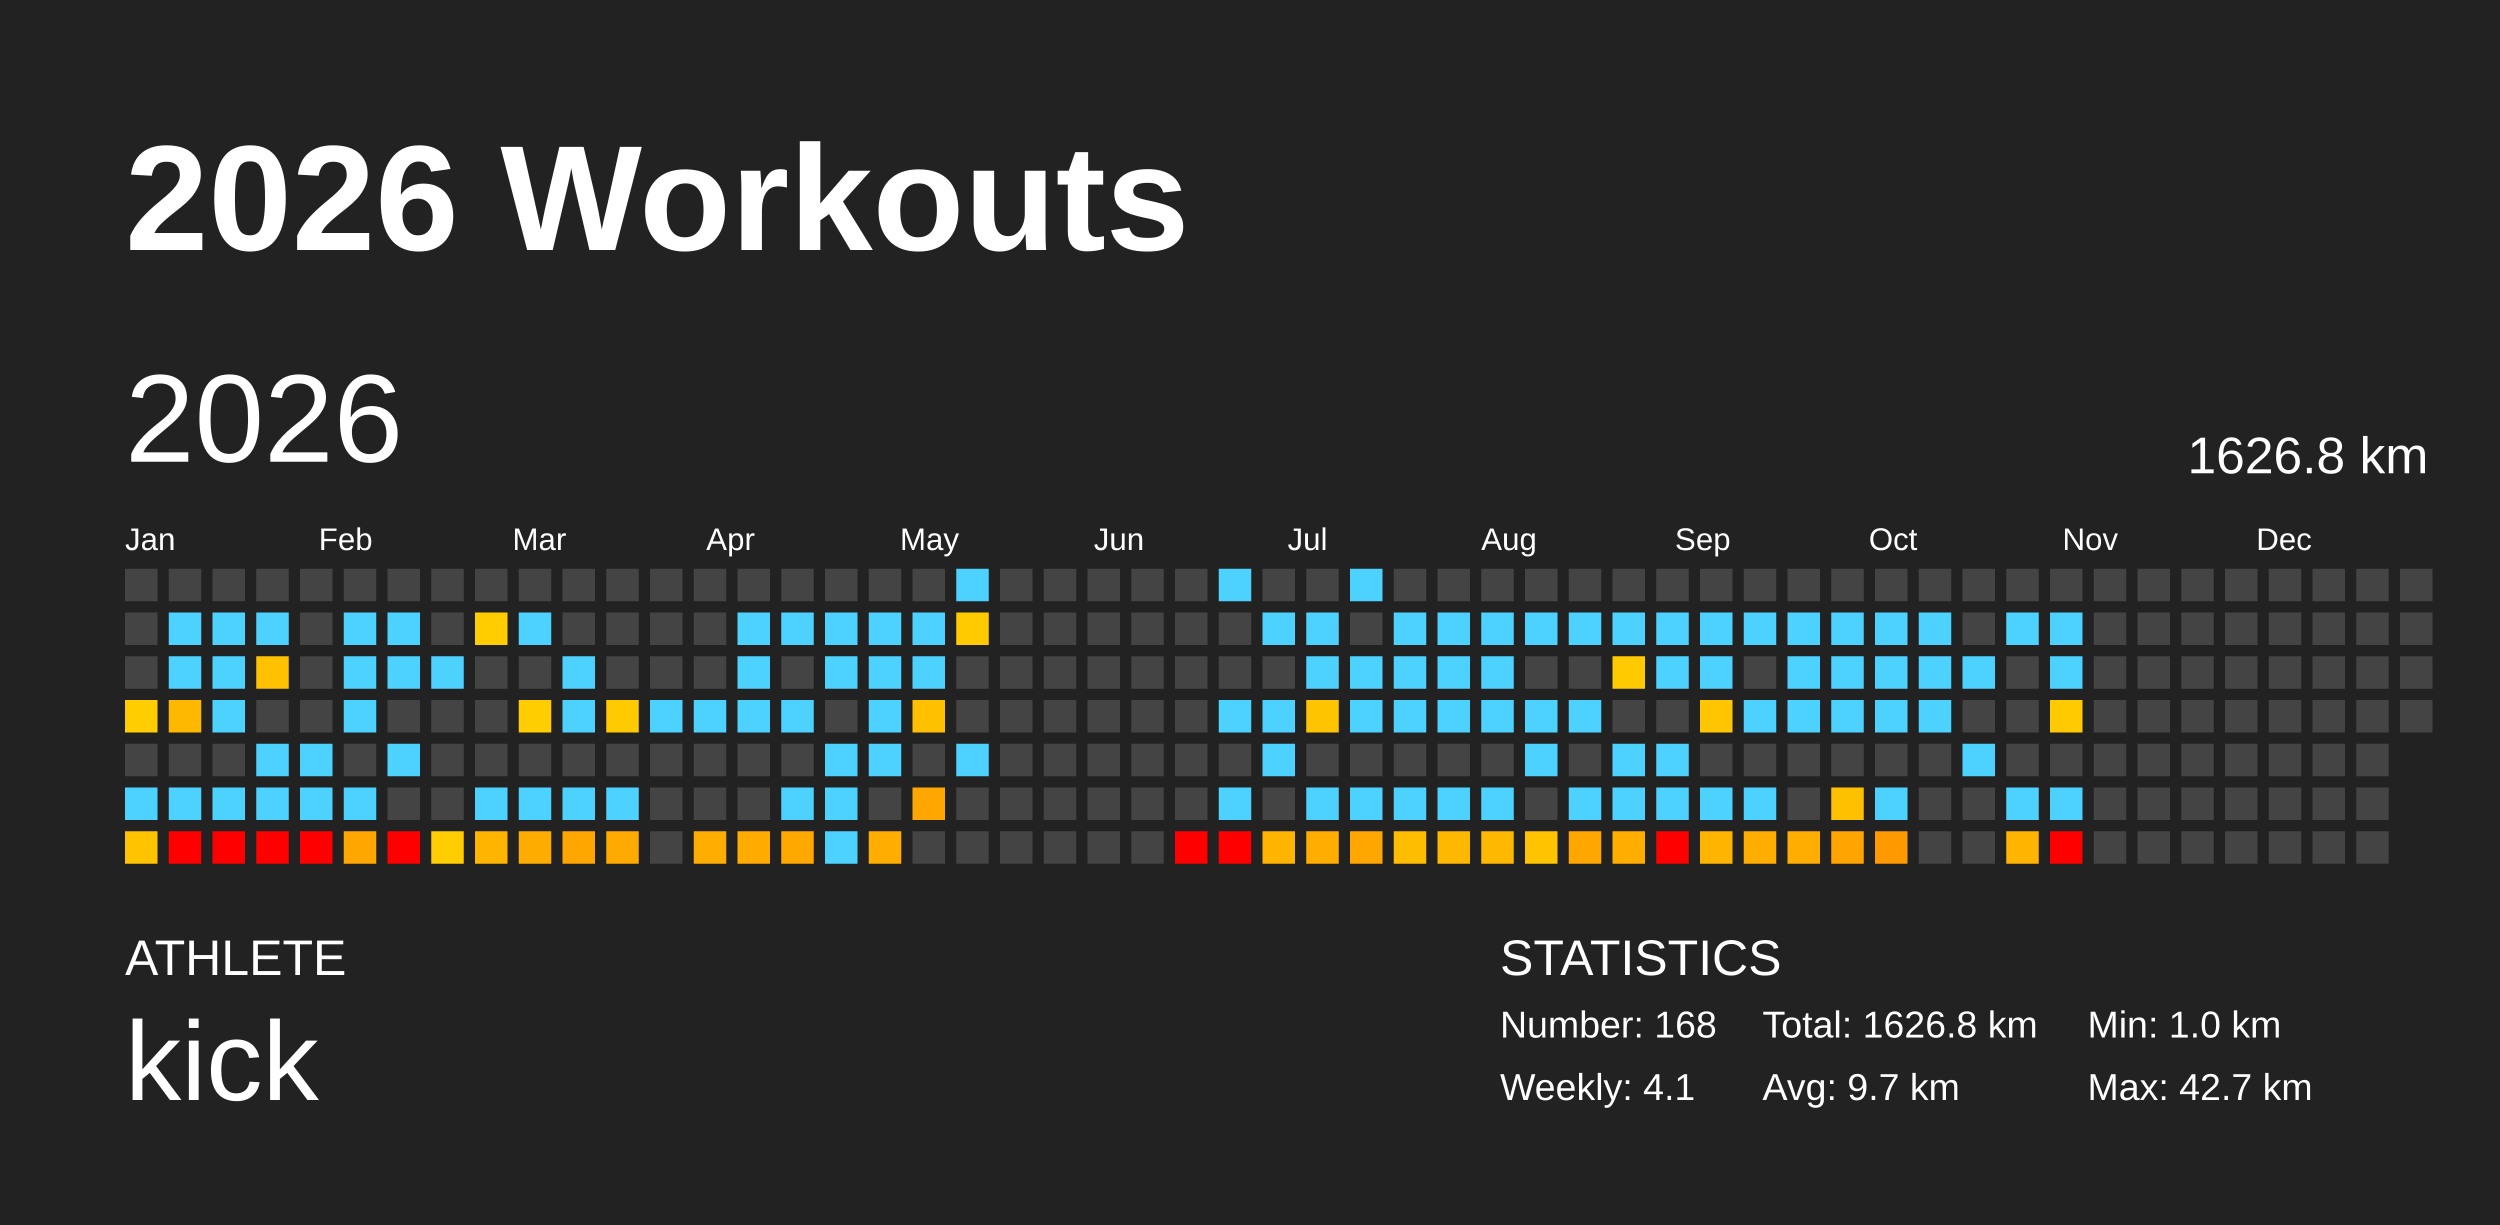
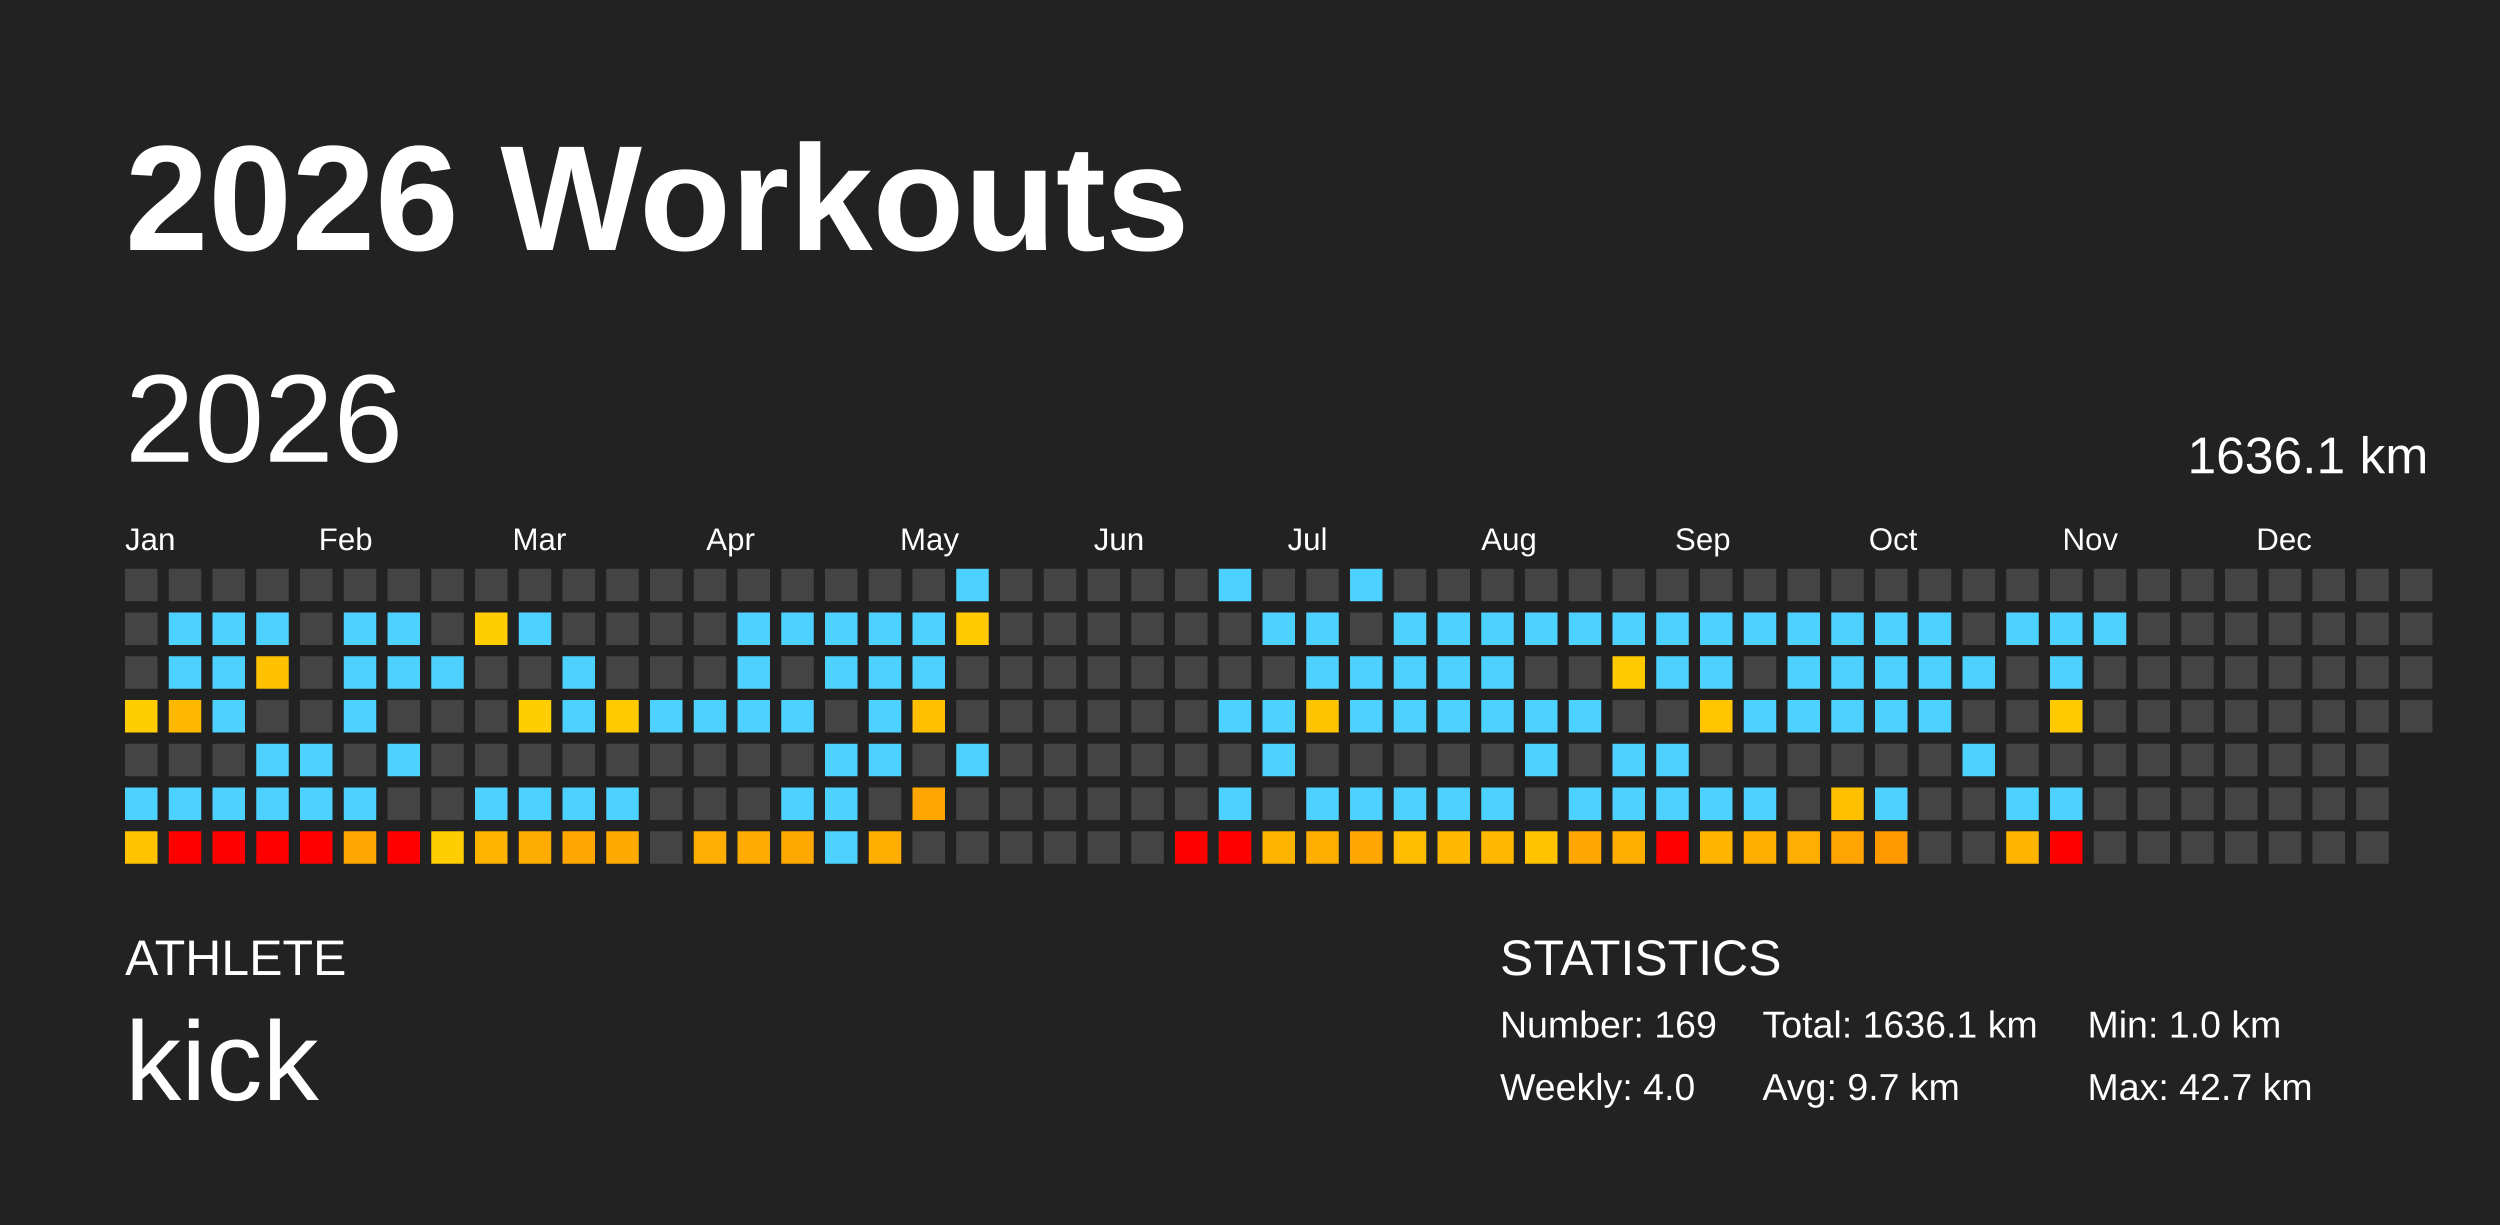
<svg xmlns="http://www.w3.org/2000/svg" baseProfile="full" height="98mm" version="1.1" viewBox="0,0,200,98" width="200mm">
  <defs />
  <rect fill="#222222" height="98" width="200" x="0" y="0" />
  <text fill="#FFFFFF" style="font-size:12px; font-family:Arial; font-weight:bold;" x="10" y="20">2026 Workouts</text>
  <text fill="#FFFFFF" style="font-size:4px; font-family:Arial" x="10" y="78">ATHLETE</text>
  <text fill="#FFFFFF" style="font-size:9px; font-family:Arial" x="10" y="88">kick</text>
  <text fill="#FFFFFF" style="font-size:4px; font-family:Arial" x="120" y="78">STATISTICS</text>
-   <text fill="#FFFFFF" style="font-size:3px; font-family:Arial" x="120" y="83">Number: 168</text>
-   <text fill="#FFFFFF" style="font-size:3px; font-family:Arial" x="120" y="88">Weekly: 4.1</text>
-   <text fill="#FFFFFF" style="font-size:3px; font-family:Arial" x="141" y="83">Total: 1626.8 km</text>
+   <text fill="#FFFFFF" style="font-size:3px; font-family:Arial" x="120" y="83">Number: 169</text>
+   <text fill="#FFFFFF" style="font-size:3px; font-family:Arial" x="120" y="88">Weekly: 4.0</text>
+   <text fill="#FFFFFF" style="font-size:3px; font-family:Arial" x="141" y="83">Total: 1636.1 km</text>
  <text fill="#FFFFFF" style="font-size:3px; font-family:Arial" x="141" y="88">Avg: 9.7 km</text>
  <text fill="#FFFFFF" style="font-size:3px; font-family:Arial" x="167" y="83">Min: 1.0 km</text>
  <text fill="#FFFFFF" style="font-size:3px; font-family:Arial" x="167" y="88">Max: 42.7 km</text>
  <text dominant-baseline="hanging" fill="#FFFFFF" style="font-size:10.0px; font-family:Arial;" x="10" y="30">2026</text>
-   <text dominant-baseline="hanging" fill="#FFFFFF" style="font-size:4.125px; font-family:Arial;" x="175" y="35">1626.8 km</text>
+   <text dominant-baseline="hanging" fill="#FFFFFF" style="font-size:4.125px; font-family:Arial;" x="175" y="35">1636.1 km</text>
  <text fill="#FFFFFF" style="font-size:2.5px; font-family:Arial" x="10.0" y="44">Jan</text>
  <text fill="#FFFFFF" style="font-size:2.5px; font-family:Arial" x="25.5" y="44">Feb</text>
  <text fill="#FFFFFF" style="font-size:2.5px; font-family:Arial" x="41.0" y="44">Mar</text>
  <text fill="#FFFFFF" style="font-size:2.5px; font-family:Arial" x="56.5" y="44">Apr</text>
  <text fill="#FFFFFF" style="font-size:2.5px; font-family:Arial" x="72.0" y="44">May</text>
  <text fill="#FFFFFF" style="font-size:2.5px; font-family:Arial" x="87.5" y="44">Jun</text>
  <text fill="#FFFFFF" style="font-size:2.5px; font-family:Arial" x="103.0" y="44">Jul</text>
  <text fill="#FFFFFF" style="font-size:2.5px; font-family:Arial" x="118.5" y="44">Aug</text>
  <text fill="#FFFFFF" style="font-size:2.5px; font-family:Arial" x="134.0" y="44">Sep</text>
  <text fill="#FFFFFF" style="font-size:2.5px; font-family:Arial" x="149.5" y="44">Oct</text>
  <text fill="#FFFFFF" style="font-size:2.5px; font-family:Arial" x="165.0" y="44">Nov</text>
  <text fill="#FFFFFF" style="font-size:2.5px; font-family:Arial" x="180.5" y="44">Dec</text>
  <rect fill="#444444" height="2.6" width="2.6" x="10.0" y="45.5" />
  <rect fill="#444444" height="2.6" width="2.6" x="10.0" y="49.0" />
  <rect fill="#444444" height="2.6" width="2.6" x="10.0" y="52.5" />
  <rect fill="#ffcd00" height="2.6" width="2.6" x="10.0" y="56.0" />
  <rect fill="#444444" height="2.6" width="2.6" x="10.0" y="59.5" />
  <rect fill="#4dd2ff" height="2.6" width="2.6" x="10.0" y="63.0" />
  <rect fill="#ffc300" height="2.6" width="2.6" x="10.0" y="66.5" />
  <rect fill="#444444" height="2.6" width="2.6" x="13.5" y="45.5" />
  <rect fill="#4dd2ff" height="2.6" width="2.6" x="13.5" y="49.0" />
  <rect fill="#4dd2ff" height="2.6" width="2.6" x="13.5" y="52.5" />
  <rect fill="#ffb800" height="2.6" width="2.6" x="13.5" y="56.0" />
  <rect fill="#444444" height="2.6" width="2.6" x="13.5" y="59.5" />
  <rect fill="#4dd2ff" height="2.6" width="2.6" x="13.5" y="63.0" />
  <rect fill="red" height="2.6" width="2.6" x="13.5" y="66.5" />
  <rect fill="#444444" height="2.6" width="2.6" x="17.0" y="45.5" />
  <rect fill="#4dd2ff" height="2.6" width="2.6" x="17.0" y="49.0" />
  <rect fill="#4dd2ff" height="2.6" width="2.6" x="17.0" y="52.5" />
  <rect fill="#4dd2ff" height="2.6" width="2.6" x="17.0" y="56.0" />
  <rect fill="#444444" height="2.6" width="2.6" x="17.0" y="59.5" />
  <rect fill="#4dd2ff" height="2.6" width="2.6" x="17.0" y="63.0" />
  <rect fill="red" height="2.6" width="2.6" x="17.0" y="66.5" />
  <rect fill="#444444" height="2.6" width="2.6" x="20.5" y="45.5" />
  <rect fill="#4dd2ff" height="2.6" width="2.6" x="20.5" y="49.0" />
  <rect fill="#ffc100" height="2.6" width="2.6" x="20.5" y="52.5" />
  <rect fill="#444444" height="2.6" width="2.6" x="20.5" y="56.0" />
  <rect fill="#4dd2ff" height="2.6" width="2.6" x="20.5" y="59.5" />
  <rect fill="#4dd2ff" height="2.6" width="2.6" x="20.5" y="63.0" />
  <rect fill="red" height="2.6" width="2.6" x="20.5" y="66.5" />
  <rect fill="#444444" height="2.6" width="2.6" x="24.0" y="45.5" />
  <rect fill="#444444" height="2.6" width="2.6" x="24.0" y="49.0" />
  <rect fill="#444444" height="2.6" width="2.6" x="24.0" y="52.5" />
  <rect fill="#444444" height="2.6" width="2.6" x="24.0" y="56.0" />
  <rect fill="#4dd2ff" height="2.6" width="2.6" x="24.0" y="59.5" />
  <rect fill="#4dd2ff" height="2.6" width="2.6" x="24.0" y="63.0" />
  <rect fill="red" height="2.6" width="2.6" x="24.0" y="66.5" />
  <rect fill="#444444" height="2.6" width="2.6" x="27.5" y="45.5" />
  <rect fill="#4dd2ff" height="2.6" width="2.6" x="27.5" y="49.0" />
  <rect fill="#4dd2ff" height="2.6" width="2.6" x="27.5" y="52.5" />
  <rect fill="#4dd2ff" height="2.6" width="2.6" x="27.5" y="56.0" />
  <rect fill="#444444" height="2.6" width="2.6" x="27.5" y="59.5" />
  <rect fill="#4dd2ff" height="2.6" width="2.6" x="27.5" y="63.0" />
  <rect fill="#ffa700" height="2.6" width="2.6" x="27.5" y="66.5" />
  <rect fill="#444444" height="2.6" width="2.6" x="31.0" y="45.5" />
  <rect fill="#4dd2ff" height="2.6" width="2.6" x="31.0" y="49.0" />
  <rect fill="#4dd2ff" height="2.6" width="2.6" x="31.0" y="52.5" />
  <rect fill="#444444" height="2.6" width="2.6" x="31.0" y="56.0" />
  <rect fill="#4dd2ff" height="2.6" width="2.6" x="31.0" y="59.5" />
  <rect fill="#444444" height="2.6" width="2.6" x="31.0" y="63.0" />
  <rect fill="red" height="2.6" width="2.6" x="31.0" y="66.5" />
  <rect fill="#444444" height="2.6" width="2.6" x="34.5" y="45.5" />
  <rect fill="#444444" height="2.6" width="2.6" x="34.5" y="49.0" />
  <rect fill="#4dd2ff" height="2.6" width="2.6" x="34.5" y="52.5" />
  <rect fill="#444444" height="2.6" width="2.6" x="34.5" y="56.0" />
  <rect fill="#444444" height="2.6" width="2.6" x="34.5" y="59.5" />
  <rect fill="#444444" height="2.6" width="2.6" x="34.5" y="63.0" />
  <rect fill="#ffcd00" height="2.6" width="2.6" x="34.5" y="66.5" />
  <rect fill="#444444" height="2.6" width="2.6" x="38.0" y="45.5" />
  <rect fill="#ffcd00" height="2.6" width="2.6" x="38.0" y="49.0" />
  <rect fill="#444444" height="2.6" width="2.6" x="38.0" y="52.5" />
  <rect fill="#444444" height="2.6" width="2.6" x="38.0" y="56.0" />
  <rect fill="#444444" height="2.6" width="2.6" x="38.0" y="59.5" />
  <rect fill="#4dd2ff" height="2.6" width="2.6" x="38.0" y="63.0" />
  <rect fill="#ffb500" height="2.6" width="2.6" x="38.0" y="66.5" />
  <rect fill="#444444" height="2.6" width="2.6" x="41.5" y="45.5" />
  <rect fill="#4dd2ff" height="2.6" width="2.6" x="41.5" y="49.0" />
  <rect fill="#444444" height="2.6" width="2.6" x="41.5" y="52.5" />
  <rect fill="#ffcd00" height="2.6" width="2.6" x="41.5" y="56.0" />
  <rect fill="#444444" height="2.6" width="2.6" x="41.5" y="59.5" />
  <rect fill="#4dd2ff" height="2.6" width="2.6" x="41.5" y="63.0" />
  <rect fill="#ffac00" height="2.6" width="2.6" x="41.5" y="66.5" />
  <rect fill="#444444" height="2.6" width="2.6" x="45.0" y="45.5" />
  <rect fill="#444444" height="2.6" width="2.6" x="45.0" y="49.0" />
  <rect fill="#4dd2ff" height="2.6" width="2.6" x="45.0" y="52.5" />
  <rect fill="#4dd2ff" height="2.6" width="2.6" x="45.0" y="56.0" />
  <rect fill="#444444" height="2.6" width="2.6" x="45.0" y="59.5" />
  <rect fill="#4dd2ff" height="2.6" width="2.6" x="45.0" y="63.0" />
  <rect fill="#ffa600" height="2.6" width="2.6" x="45.0" y="66.5" />
  <rect fill="#444444" height="2.6" width="2.6" x="48.5" y="45.5" />
  <rect fill="#444444" height="2.6" width="2.6" x="48.5" y="49.0" />
  <rect fill="#444444" height="2.6" width="2.6" x="48.5" y="52.5" />
  <rect fill="#ffcb00" height="2.6" width="2.6" x="48.5" y="56.0" />
  <rect fill="#444444" height="2.6" width="2.6" x="48.5" y="59.5" />
  <rect fill="#4dd2ff" height="2.6" width="2.6" x="48.5" y="63.0" />
  <rect fill="#ffaa00" height="2.6" width="2.6" x="48.5" y="66.5" />
  <rect fill="#444444" height="2.6" width="2.6" x="52.0" y="45.5" />
  <rect fill="#444444" height="2.6" width="2.6" x="52.0" y="49.0" />
  <rect fill="#444444" height="2.6" width="2.6" x="52.0" y="52.5" />
  <rect fill="#4dd2ff" height="2.6" width="2.6" x="52.0" y="56.0" />
  <rect fill="#444444" height="2.6" width="2.6" x="52.0" y="59.5" />
  <rect fill="#444444" height="2.6" width="2.6" x="52.0" y="63.0" />
  <rect fill="#444444" height="2.6" width="2.6" x="52.0" y="66.5" />
  <rect fill="#444444" height="2.6" width="2.6" x="55.5" y="45.5" />
  <rect fill="#444444" height="2.6" width="2.6" x="55.5" y="49.0" />
  <rect fill="#444444" height="2.6" width="2.6" x="55.5" y="52.5" />
  <rect fill="#4dd2ff" height="2.6" width="2.6" x="55.5" y="56.0" />
  <rect fill="#444444" height="2.6" width="2.6" x="55.5" y="59.5" />
  <rect fill="#444444" height="2.6" width="2.6" x="55.5" y="63.0" />
  <rect fill="#ffad00" height="2.6" width="2.6" x="55.5" y="66.5" />
  <rect fill="#444444" height="2.6" width="2.6" x="59.0" y="45.5" />
  <rect fill="#4dd2ff" height="2.6" width="2.6" x="59.0" y="49.0" />
  <rect fill="#4dd2ff" height="2.6" width="2.6" x="59.0" y="52.5" />
  <rect fill="#4dd2ff" height="2.6" width="2.6" x="59.0" y="56.0" />
  <rect fill="#444444" height="2.6" width="2.6" x="59.0" y="59.5" />
  <rect fill="#444444" height="2.6" width="2.6" x="59.0" y="63.0" />
  <rect fill="#ffab00" height="2.6" width="2.6" x="59.0" y="66.5" />
  <rect fill="#444444" height="2.6" width="2.6" x="62.5" y="45.5" />
  <rect fill="#4dd2ff" height="2.6" width="2.6" x="62.5" y="49.0" />
  <rect fill="#444444" height="2.6" width="2.6" x="62.5" y="52.5" />
  <rect fill="#4dd2ff" height="2.6" width="2.6" x="62.5" y="56.0" />
  <rect fill="#444444" height="2.6" width="2.6" x="62.5" y="59.5" />
  <rect fill="#4dd2ff" height="2.6" width="2.6" x="62.5" y="63.0" />
  <rect fill="#ffa900" height="2.6" width="2.6" x="62.5" y="66.5" />
  <rect fill="#444444" height="2.6" width="2.6" x="66.0" y="45.5" />
  <rect fill="#4dd2ff" height="2.6" width="2.6" x="66.0" y="49.0" />
  <rect fill="#4dd2ff" height="2.6" width="2.6" x="66.0" y="52.5" />
  <rect fill="#444444" height="2.6" width="2.6" x="66.0" y="56.0" />
  <rect fill="#4dd2ff" height="2.6" width="2.6" x="66.0" y="59.5" />
  <rect fill="#4dd2ff" height="2.6" width="2.6" x="66.0" y="63.0" />
  <rect fill="#4dd2ff" height="2.6" width="2.6" x="66.0" y="66.5" />
  <rect fill="#444444" height="2.6" width="2.6" x="69.5" y="45.5" />
  <rect fill="#4dd2ff" height="2.6" width="2.6" x="69.5" y="49.0" />
  <rect fill="#4dd2ff" height="2.6" width="2.6" x="69.5" y="52.5" />
  <rect fill="#4dd2ff" height="2.6" width="2.6" x="69.5" y="56.0" />
  <rect fill="#4dd2ff" height="2.6" width="2.6" x="69.5" y="59.5" />
  <rect fill="#444444" height="2.6" width="2.6" x="69.5" y="63.0" />
  <rect fill="#ffae00" height="2.6" width="2.6" x="69.5" y="66.5" />
  <rect fill="#444444" height="2.6" width="2.6" x="73.0" y="45.5" />
  <rect fill="#4dd2ff" height="2.6" width="2.6" x="73.0" y="49.0" />
  <rect fill="#4dd2ff" height="2.6" width="2.6" x="73.0" y="52.5" />
  <rect fill="#ffc000" height="2.6" width="2.6" x="73.0" y="56.0" />
  <rect fill="#444444" height="2.6" width="2.6" x="73.0" y="59.5" />
  <rect fill="#ffa700" height="2.6" width="2.6" x="73.0" y="63.0" />
  <rect fill="#444444" height="2.6" width="2.6" x="73.0" y="66.5" />
  <rect fill="#4dd2ff" height="2.6" width="2.6" x="76.5" y="45.5" />
  <rect fill="#ffcb00" height="2.6" width="2.6" x="76.5" y="49.0" />
  <rect fill="#444444" height="2.6" width="2.6" x="76.5" y="52.5" />
  <rect fill="#444444" height="2.6" width="2.6" x="76.5" y="56.0" />
  <rect fill="#4dd2ff" height="2.6" width="2.6" x="76.5" y="59.5" />
  <rect fill="#444444" height="2.6" width="2.6" x="76.5" y="63.0" />
  <rect fill="#444444" height="2.6" width="2.6" x="76.5" y="66.5" />
  <rect fill="#444444" height="2.6" width="2.6" x="80.0" y="45.5" />
  <rect fill="#444444" height="2.6" width="2.6" x="80.0" y="49.0" />
  <rect fill="#444444" height="2.6" width="2.6" x="80.0" y="52.5" />
  <rect fill="#444444" height="2.6" width="2.6" x="80.0" y="56.0" />
  <rect fill="#444444" height="2.6" width="2.6" x="80.0" y="59.5" />
  <rect fill="#444444" height="2.6" width="2.6" x="80.0" y="63.0" />
  <rect fill="#444444" height="2.6" width="2.6" x="80.0" y="66.5" />
  <rect fill="#444444" height="2.6" width="2.6" x="83.5" y="45.5" />
  <rect fill="#444444" height="2.6" width="2.6" x="83.5" y="49.0" />
  <rect fill="#444444" height="2.6" width="2.6" x="83.5" y="52.5" />
  <rect fill="#444444" height="2.6" width="2.6" x="83.5" y="56.0" />
  <rect fill="#444444" height="2.6" width="2.6" x="83.5" y="59.5" />
  <rect fill="#444444" height="2.6" width="2.6" x="83.5" y="63.0" />
  <rect fill="#444444" height="2.6" width="2.6" x="83.5" y="66.5" />
  <rect fill="#444444" height="2.6" width="2.6" x="87.0" y="45.5" />
  <rect fill="#444444" height="2.6" width="2.6" x="87.0" y="49.0" />
  <rect fill="#444444" height="2.6" width="2.6" x="87.0" y="52.5" />
  <rect fill="#444444" height="2.6" width="2.6" x="87.0" y="56.0" />
  <rect fill="#444444" height="2.6" width="2.6" x="87.0" y="59.5" />
  <rect fill="#444444" height="2.6" width="2.6" x="87.0" y="63.0" />
  <rect fill="#444444" height="2.6" width="2.6" x="87.0" y="66.5" />
  <rect fill="#444444" height="2.6" width="2.6" x="90.5" y="45.5" />
  <rect fill="#444444" height="2.6" width="2.6" x="90.5" y="49.0" />
  <rect fill="#444444" height="2.6" width="2.6" x="90.5" y="52.5" />
  <rect fill="#444444" height="2.6" width="2.6" x="90.5" y="56.0" />
  <rect fill="#444444" height="2.6" width="2.6" x="90.5" y="59.5" />
  <rect fill="#444444" height="2.6" width="2.6" x="90.5" y="63.0" />
  <rect fill="#444444" height="2.6" width="2.6" x="90.5" y="66.5" />
  <rect fill="#444444" height="2.6" width="2.6" x="94.0" y="45.5" />
  <rect fill="#444444" height="2.6" width="2.6" x="94.0" y="49.0" />
  <rect fill="#444444" height="2.6" width="2.6" x="94.0" y="52.5" />
  <rect fill="#444444" height="2.6" width="2.6" x="94.0" y="56.0" />
  <rect fill="#444444" height="2.6" width="2.6" x="94.0" y="59.5" />
  <rect fill="#444444" height="2.6" width="2.6" x="94.0" y="63.0" />
  <rect fill="red" height="2.6" width="2.6" x="94.0" y="66.5" />
  <rect fill="#4dd2ff" height="2.6" width="2.6" x="97.5" y="45.5" />
  <rect fill="#444444" height="2.6" width="2.6" x="97.5" y="49.0" />
  <rect fill="#444444" height="2.6" width="2.6" x="97.5" y="52.5" />
  <rect fill="#4dd2ff" height="2.6" width="2.6" x="97.5" y="56.0" />
  <rect fill="#444444" height="2.6" width="2.6" x="97.5" y="59.5" />
  <rect fill="#4dd2ff" height="2.6" width="2.6" x="97.5" y="63.0" />
  <rect fill="red" height="2.6" width="2.6" x="97.5" y="66.5" />
  <rect fill="#444444" height="2.6" width="2.6" x="101.0" y="45.5" />
  <rect fill="#4dd2ff" height="2.6" width="2.6" x="101.0" y="49.0" />
  <rect fill="#444444" height="2.6" width="2.6" x="101.0" y="52.5" />
  <rect fill="#4dd2ff" height="2.6" width="2.6" x="101.0" y="56.0" />
  <rect fill="#4dd2ff" height="2.6" width="2.6" x="101.0" y="59.5" />
  <rect fill="#444444" height="2.6" width="2.6" x="101.0" y="63.0" />
  <rect fill="#ffb400" height="2.6" width="2.6" x="101.0" y="66.5" />
  <rect fill="#444444" height="2.6" width="2.6" x="104.5" y="45.5" />
  <rect fill="#4dd2ff" height="2.6" width="2.6" x="104.5" y="49.0" />
  <rect fill="#4dd2ff" height="2.6" width="2.6" x="104.5" y="52.5" />
  <rect fill="#ffc400" height="2.6" width="2.6" x="104.5" y="56.0" />
  <rect fill="#444444" height="2.6" width="2.6" x="104.5" y="59.5" />
  <rect fill="#4dd2ff" height="2.6" width="2.6" x="104.5" y="63.0" />
  <rect fill="#ffae00" height="2.6" width="2.6" x="104.5" y="66.5" />
  <rect fill="#4dd2ff" height="2.6" width="2.6" x="108.0" y="45.5" />
  <rect fill="#444444" height="2.6" width="2.6" x="108.0" y="49.0" />
  <rect fill="#4dd2ff" height="2.6" width="2.6" x="108.0" y="52.5" />
  <rect fill="#4dd2ff" height="2.6" width="2.6" x="108.0" y="56.0" />
  <rect fill="#444444" height="2.6" width="2.6" x="108.0" y="59.5" />
  <rect fill="#4dd2ff" height="2.6" width="2.6" x="108.0" y="63.0" />
  <rect fill="#ffa700" height="2.6" width="2.6" x="108.0" y="66.5" />
  <rect fill="#444444" height="2.6" width="2.6" x="111.5" y="45.5" />
  <rect fill="#4dd2ff" height="2.6" width="2.6" x="111.5" y="49.0" />
  <rect fill="#4dd2ff" height="2.6" width="2.6" x="111.5" y="52.5" />
  <rect fill="#4dd2ff" height="2.6" width="2.6" x="111.5" y="56.0" />
  <rect fill="#444444" height="2.6" width="2.6" x="111.5" y="59.5" />
  <rect fill="#4dd2ff" height="2.6" width="2.6" x="111.5" y="63.0" />
  <rect fill="#ffbd00" height="2.6" width="2.6" x="111.5" y="66.5" />
  <rect fill="#444444" height="2.6" width="2.6" x="115.0" y="45.5" />
  <rect fill="#4dd2ff" height="2.6" width="2.6" x="115.0" y="49.0" />
  <rect fill="#4dd2ff" height="2.6" width="2.6" x="115.0" y="52.5" />
  <rect fill="#4dd2ff" height="2.6" width="2.6" x="115.0" y="56.0" />
  <rect fill="#444444" height="2.6" width="2.6" x="115.0" y="59.5" />
  <rect fill="#4dd2ff" height="2.6" width="2.6" x="115.0" y="63.0" />
  <rect fill="#ffb800" height="2.6" width="2.6" x="115.0" y="66.5" />
  <rect fill="#444444" height="2.6" width="2.6" x="118.5" y="45.5" />
  <rect fill="#4dd2ff" height="2.6" width="2.6" x="118.5" y="49.0" />
  <rect fill="#4dd2ff" height="2.6" width="2.6" x="118.5" y="52.5" />
  <rect fill="#4dd2ff" height="2.6" width="2.6" x="118.5" y="56.0" />
  <rect fill="#444444" height="2.6" width="2.6" x="118.5" y="59.5" />
  <rect fill="#4dd2ff" height="2.6" width="2.6" x="118.5" y="63.0" />
  <rect fill="#ffb800" height="2.6" width="2.6" x="118.5" y="66.5" />
  <rect fill="#444444" height="2.6" width="2.6" x="122.0" y="45.5" />
  <rect fill="#4dd2ff" height="2.6" width="2.6" x="122.0" y="49.0" />
  <rect fill="#444444" height="2.6" width="2.6" x="122.0" y="52.5" />
  <rect fill="#4dd2ff" height="2.6" width="2.6" x="122.0" y="56.0" />
  <rect fill="#4dd2ff" height="2.6" width="2.6" x="122.0" y="59.5" />
  <rect fill="#444444" height="2.6" width="2.6" x="122.0" y="63.0" />
  <rect fill="#ffc300" height="2.6" width="2.6" x="122.0" y="66.5" />
  <rect fill="#444444" height="2.6" width="2.6" x="125.5" y="45.5" />
  <rect fill="#4dd2ff" height="2.6" width="2.6" x="125.5" y="49.0" />
  <rect fill="#444444" height="2.6" width="2.6" x="125.5" y="52.5" />
  <rect fill="#4dd2ff" height="2.6" width="2.6" x="125.5" y="56.0" />
  <rect fill="#444444" height="2.6" width="2.6" x="125.5" y="59.5" />
  <rect fill="#4dd2ff" height="2.6" width="2.6" x="125.5" y="63.0" />
  <rect fill="#ffa600" height="2.6" width="2.6" x="125.5" y="66.5" />
  <rect fill="#444444" height="2.6" width="2.6" x="129.0" y="45.5" />
  <rect fill="#4dd2ff" height="2.6" width="2.6" x="129.0" y="49.0" />
  <rect fill="#ffcb00" height="2.6" width="2.6" x="129.0" y="52.5" />
  <rect fill="#444444" height="2.6" width="2.6" x="129.0" y="56.0" />
  <rect fill="#4dd2ff" height="2.6" width="2.6" x="129.0" y="59.5" />
  <rect fill="#4dd2ff" height="2.6" width="2.6" x="129.0" y="63.0" />
  <rect fill="#ffae00" height="2.6" width="2.6" x="129.0" y="66.5" />
  <rect fill="#444444" height="2.6" width="2.6" x="132.5" y="45.5" />
  <rect fill="#4dd2ff" height="2.6" width="2.6" x="132.5" y="49.0" />
  <rect fill="#4dd2ff" height="2.6" width="2.6" x="132.5" y="52.5" />
  <rect fill="#444444" height="2.6" width="2.6" x="132.5" y="56.0" />
  <rect fill="#4dd2ff" height="2.6" width="2.6" x="132.5" y="59.5" />
  <rect fill="#4dd2ff" height="2.6" width="2.6" x="132.5" y="63.0" />
  <rect fill="red" height="2.6" width="2.6" x="132.5" y="66.5" />
  <rect fill="#444444" height="2.6" width="2.6" x="136.0" y="45.5" />
  <rect fill="#4dd2ff" height="2.6" width="2.6" x="136.0" y="49.0" />
  <rect fill="#4dd2ff" height="2.6" width="2.6" x="136.0" y="52.5" />
  <rect fill="#ffc500" height="2.6" width="2.6" x="136.0" y="56.0" />
  <rect fill="#444444" height="2.6" width="2.6" x="136.0" y="59.5" />
  <rect fill="#4dd2ff" height="2.6" width="2.6" x="136.0" y="63.0" />
  <rect fill="#ffb400" height="2.6" width="2.6" x="136.0" y="66.5" />
  <rect fill="#444444" height="2.6" width="2.6" x="139.5" y="45.5" />
  <rect fill="#4dd2ff" height="2.6" width="2.6" x="139.5" y="49.0" />
  <rect fill="#444444" height="2.6" width="2.6" x="139.5" y="52.5" />
  <rect fill="#4dd2ff" height="2.6" width="2.6" x="139.5" y="56.0" />
  <rect fill="#444444" height="2.6" width="2.6" x="139.5" y="59.5" />
  <rect fill="#4dd2ff" height="2.6" width="2.6" x="139.5" y="63.0" />
  <rect fill="#ffae00" height="2.6" width="2.6" x="139.5" y="66.5" />
  <rect fill="#444444" height="2.6" width="2.6" x="143.0" y="45.5" />
  <rect fill="#4dd2ff" height="2.6" width="2.6" x="143.0" y="49.0" />
  <rect fill="#4dd2ff" height="2.6" width="2.6" x="143.0" y="52.5" />
  <rect fill="#4dd2ff" height="2.6" width="2.6" x="143.0" y="56.0" />
  <rect fill="#444444" height="2.6" width="2.6" x="143.0" y="59.5" />
  <rect fill="#444444" height="2.6" width="2.6" x="143.0" y="63.0" />
  <rect fill="#ffad00" height="2.6" width="2.6" x="143.0" y="66.5" />
  <rect fill="#444444" height="2.6" width="2.6" x="146.5" y="45.5" />
  <rect fill="#4dd2ff" height="2.6" width="2.6" x="146.5" y="49.0" />
  <rect fill="#4dd2ff" height="2.6" width="2.6" x="146.5" y="52.5" />
  <rect fill="#4dd2ff" height="2.6" width="2.6" x="146.5" y="56.0" />
  <rect fill="#444444" height="2.6" width="2.6" x="146.5" y="59.5" />
  <rect fill="#ffc000" height="2.6" width="2.6" x="146.5" y="63.0" />
  <rect fill="#ffa400" height="2.6" width="2.6" x="146.5" y="66.5" />
  <rect fill="#444444" height="2.6" width="2.6" x="150.0" y="45.5" />
  <rect fill="#4dd2ff" height="2.6" width="2.6" x="150.0" y="49.0" />
  <rect fill="#4dd2ff" height="2.6" width="2.6" x="150.0" y="52.5" />
  <rect fill="#4dd2ff" height="2.6" width="2.6" x="150.0" y="56.0" />
  <rect fill="#444444" height="2.6" width="2.6" x="150.0" y="59.5" />
  <rect fill="#4dd2ff" height="2.6" width="2.6" x="150.0" y="63.0" />
  <rect fill="#ff9900" height="2.6" width="2.6" x="150.0" y="66.5" />
  <rect fill="#444444" height="2.6" width="2.6" x="153.5" y="45.5" />
  <rect fill="#4dd2ff" height="2.6" width="2.6" x="153.5" y="49.0" />
  <rect fill="#4dd2ff" height="2.6" width="2.6" x="153.5" y="52.5" />
  <rect fill="#4dd2ff" height="2.6" width="2.6" x="153.5" y="56.0" />
  <rect fill="#444444" height="2.6" width="2.6" x="153.5" y="59.5" />
  <rect fill="#444444" height="2.6" width="2.6" x="153.5" y="63.0" />
  <rect fill="#444444" height="2.6" width="2.6" x="153.5" y="66.5" />
  <rect fill="#444444" height="2.6" width="2.6" x="157.0" y="45.5" />
  <rect fill="#444444" height="2.6" width="2.6" x="157.0" y="49.0" />
  <rect fill="#4dd2ff" height="2.6" width="2.6" x="157.0" y="52.5" />
  <rect fill="#444444" height="2.6" width="2.6" x="157.0" y="56.0" />
  <rect fill="#4dd2ff" height="2.6" width="2.6" x="157.0" y="59.5" />
  <rect fill="#444444" height="2.6" width="2.6" x="157.0" y="63.0" />
  <rect fill="#444444" height="2.6" width="2.6" x="157.0" y="66.5" />
  <rect fill="#444444" height="2.6" width="2.6" x="160.5" y="45.5" />
  <rect fill="#4dd2ff" height="2.6" width="2.6" x="160.5" y="49.0" />
  <rect fill="#444444" height="2.6" width="2.6" x="160.5" y="52.5" />
  <rect fill="#444444" height="2.6" width="2.6" x="160.5" y="56.0" />
  <rect fill="#444444" height="2.6" width="2.6" x="160.5" y="59.5" />
  <rect fill="#4dd2ff" height="2.6" width="2.6" x="160.5" y="63.0" />
  <rect fill="#ffb500" height="2.6" width="2.6" x="160.5" y="66.5" />
  <rect fill="#444444" height="2.6" width="2.6" x="164.0" y="45.5" />
  <rect fill="#4dd2ff" height="2.6" width="2.6" x="164.0" y="49.0" />
  <rect fill="#4dd2ff" height="2.6" width="2.6" x="164.0" y="52.5" />
  <rect fill="#ffcb00" height="2.6" width="2.6" x="164.0" y="56.0" />
  <rect fill="#444444" height="2.6" width="2.6" x="164.0" y="59.5" />
  <rect fill="#4dd2ff" height="2.6" width="2.6" x="164.0" y="63.0" />
  <rect fill="red" height="2.6" width="2.6" x="164.0" y="66.5" />
  <rect fill="#444444" height="2.6" width="2.6" x="167.5" y="45.5" />
-   <rect fill="#444444" height="2.6" width="2.6" x="167.5" y="49.0" />
+   <rect fill="#4dd2ff" height="2.6" width="2.6" x="167.5" y="49.0" />
  <rect fill="#444444" height="2.6" width="2.6" x="167.5" y="52.5" />
  <rect fill="#444444" height="2.6" width="2.6" x="167.5" y="56.0" />
  <rect fill="#444444" height="2.6" width="2.6" x="167.5" y="59.5" />
  <rect fill="#444444" height="2.6" width="2.6" x="167.5" y="63.0" />
  <rect fill="#444444" height="2.6" width="2.6" x="167.5" y="66.5" />
  <rect fill="#444444" height="2.6" width="2.6" x="171.0" y="45.5" />
  <rect fill="#444444" height="2.6" width="2.6" x="171.0" y="49.0" />
  <rect fill="#444444" height="2.6" width="2.6" x="171.0" y="52.5" />
  <rect fill="#444444" height="2.6" width="2.6" x="171.0" y="56.0" />
  <rect fill="#444444" height="2.6" width="2.6" x="171.0" y="59.5" />
  <rect fill="#444444" height="2.6" width="2.6" x="171.0" y="63.0" />
  <rect fill="#444444" height="2.6" width="2.6" x="171.0" y="66.5" />
  <rect fill="#444444" height="2.6" width="2.6" x="174.5" y="45.5" />
  <rect fill="#444444" height="2.6" width="2.6" x="174.5" y="49.0" />
  <rect fill="#444444" height="2.6" width="2.6" x="174.5" y="52.5" />
  <rect fill="#444444" height="2.6" width="2.6" x="174.5" y="56.0" />
  <rect fill="#444444" height="2.6" width="2.6" x="174.5" y="59.5" />
  <rect fill="#444444" height="2.6" width="2.6" x="174.5" y="63.0" />
  <rect fill="#444444" height="2.6" width="2.6" x="174.5" y="66.5" />
  <rect fill="#444444" height="2.6" width="2.6" x="178.0" y="45.5" />
  <rect fill="#444444" height="2.6" width="2.6" x="178.0" y="49.0" />
  <rect fill="#444444" height="2.6" width="2.6" x="178.0" y="52.5" />
  <rect fill="#444444" height="2.6" width="2.6" x="178.0" y="56.0" />
  <rect fill="#444444" height="2.6" width="2.6" x="178.0" y="59.5" />
  <rect fill="#444444" height="2.6" width="2.6" x="178.0" y="63.0" />
  <rect fill="#444444" height="2.6" width="2.6" x="178.0" y="66.5" />
  <rect fill="#444444" height="2.6" width="2.6" x="181.5" y="45.5" />
  <rect fill="#444444" height="2.6" width="2.6" x="181.5" y="49.0" />
  <rect fill="#444444" height="2.6" width="2.6" x="181.5" y="52.5" />
  <rect fill="#444444" height="2.6" width="2.6" x="181.5" y="56.0" />
  <rect fill="#444444" height="2.6" width="2.6" x="181.5" y="59.5" />
  <rect fill="#444444" height="2.6" width="2.6" x="181.5" y="63.0" />
  <rect fill="#444444" height="2.6" width="2.6" x="181.5" y="66.5" />
  <rect fill="#444444" height="2.6" width="2.6" x="185.0" y="45.5" />
  <rect fill="#444444" height="2.6" width="2.6" x="185.0" y="49.0" />
  <rect fill="#444444" height="2.6" width="2.6" x="185.0" y="52.5" />
  <rect fill="#444444" height="2.6" width="2.6" x="185.0" y="56.0" />
  <rect fill="#444444" height="2.6" width="2.6" x="185.0" y="59.5" />
  <rect fill="#444444" height="2.6" width="2.6" x="185.0" y="63.0" />
  <rect fill="#444444" height="2.6" width="2.6" x="185.0" y="66.5" />
  <rect fill="#444444" height="2.6" width="2.6" x="188.5" y="45.5" />
  <rect fill="#444444" height="2.6" width="2.6" x="188.5" y="49.0" />
  <rect fill="#444444" height="2.6" width="2.6" x="188.5" y="52.5" />
  <rect fill="#444444" height="2.6" width="2.6" x="188.5" y="56.0" />
  <rect fill="#444444" height="2.6" width="2.6" x="188.5" y="59.5" />
  <rect fill="#444444" height="2.6" width="2.6" x="188.5" y="63.0" />
  <rect fill="#444444" height="2.6" width="2.6" x="188.5" y="66.5" />
  <rect fill="#444444" height="2.6" width="2.6" x="192.0" y="45.5" />
  <rect fill="#444444" height="2.6" width="2.6" x="192.0" y="49.0" />
  <rect fill="#444444" height="2.6" width="2.6" x="192.0" y="52.5" />
  <rect fill="#444444" height="2.6" width="2.6" x="192.0" y="56.0" />
</svg>
